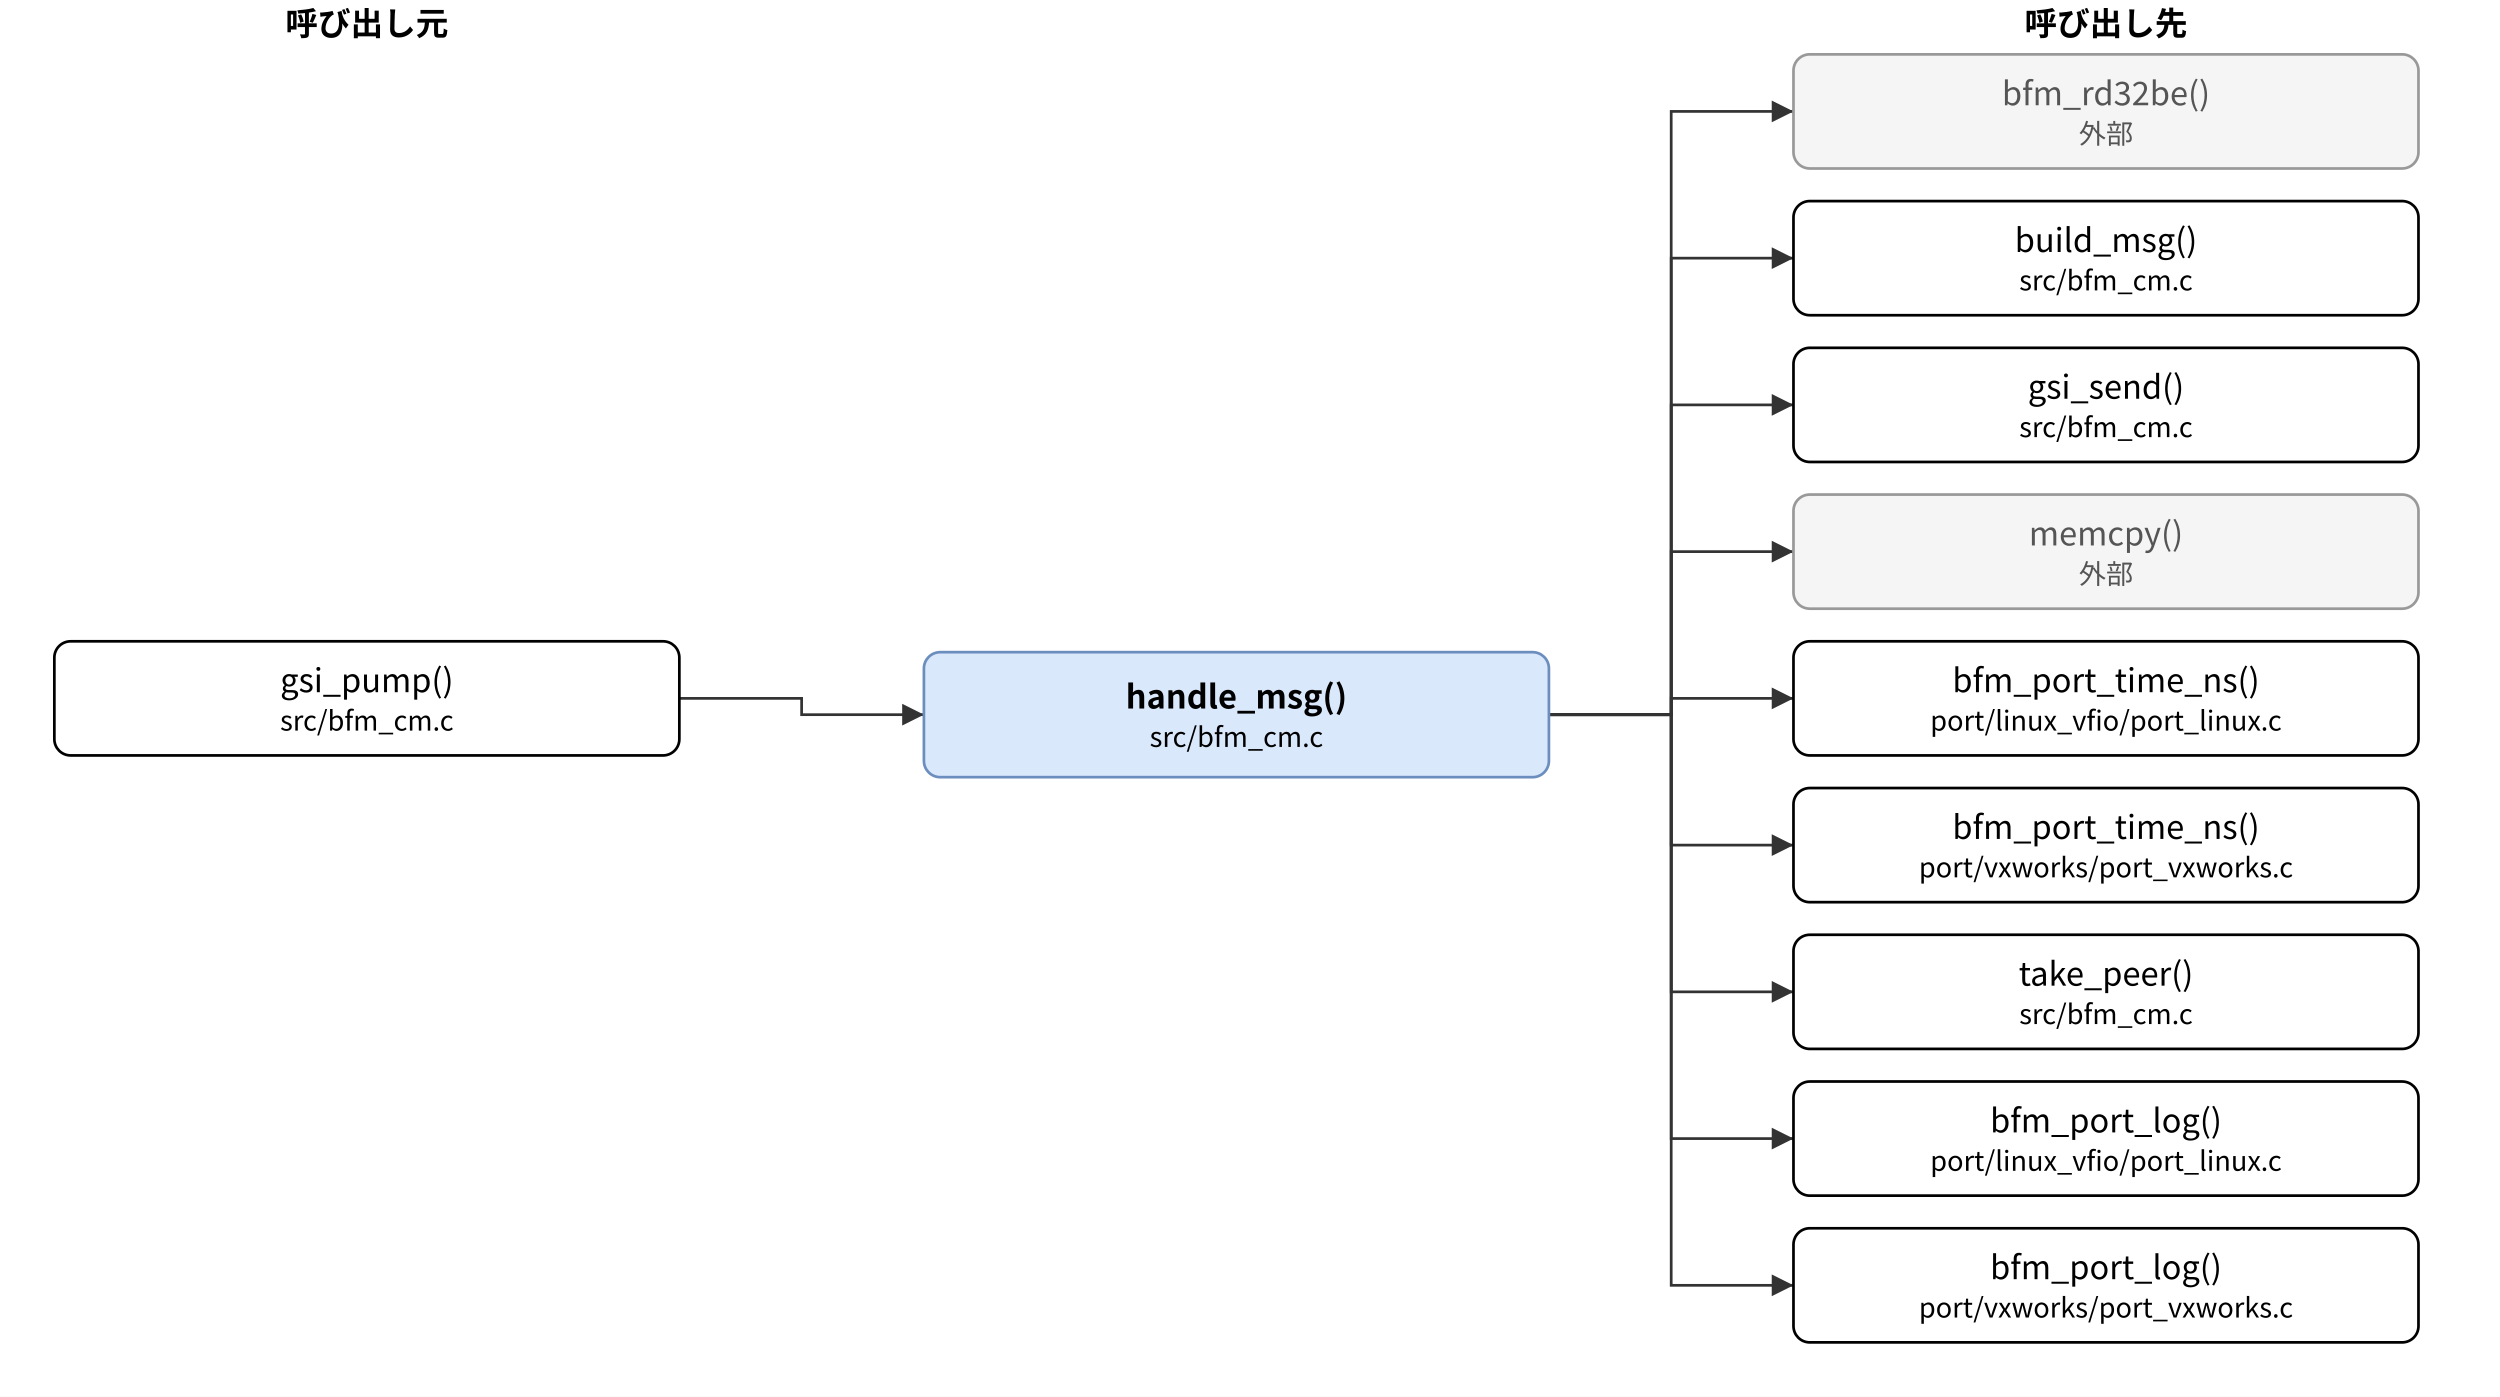
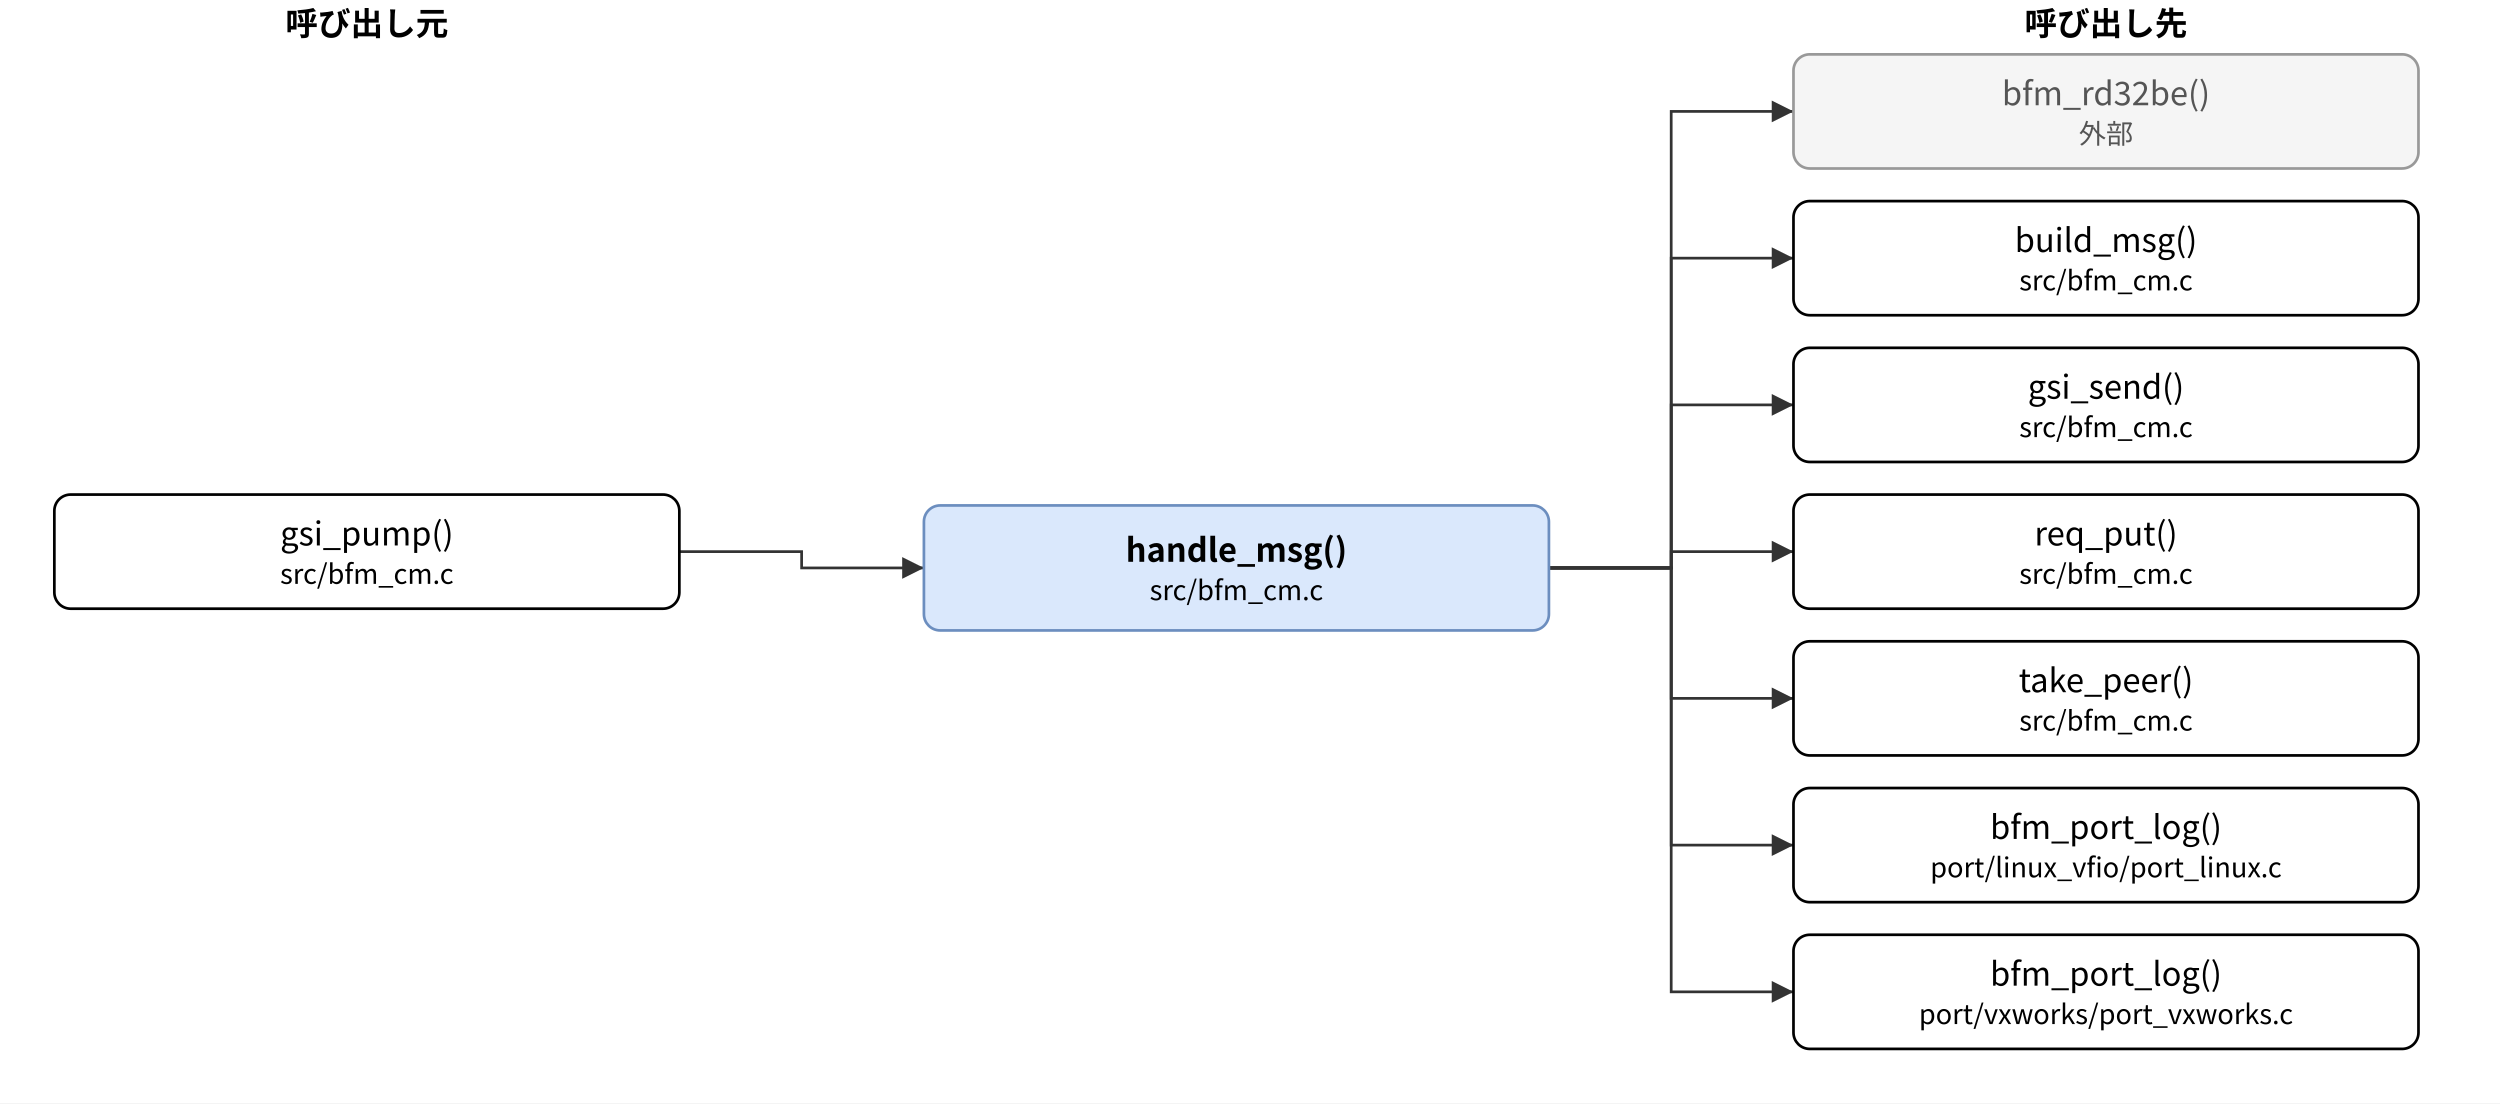
- <svg xmlns="http://www.w3.org/2000/svg" version="1.1" width="920" height="514" viewBox="0 0 920 514" font-family="Noto Sans CJK JP, Meiryo, sans-serif" content="&lt;mxfile host=&quot;bfmem-gen&quot; type=&quot;device&quot;&gt;&lt;diagram id=&quot;bd450374949755d7a2e6&quot; name=&quot;handle_msg 関係&quot;&gt;&lt;mxGraphModel dx=&quot;800&quot; dy=&quot;600&quot; grid=&quot;0&quot; gridSize=&quot;10&quot; guides=&quot;1&quot; tooltips=&quot;1&quot; connect=&quot;1&quot; arrows=&quot;1&quot; fold=&quot;1&quot; page=&quot;0&quot; pageScale=&quot;1&quot; math=&quot;0&quot; shadow=&quot;0&quot;&gt;&lt;root&gt;&lt;mxCell id=&quot;0&quot;/&gt;&lt;mxCell id=&quot;1&quot; parent=&quot;0&quot;/&gt;&lt;mxCell id=&quot;c&quot; value=&quot;handle_msg()&amp;lt;br&amp;gt;&amp;lt;font style=&amp;quot;font-size:10px&amp;quot;&amp;gt;src/bfm_cm.c&amp;lt;/font&amp;gt;&quot; style=&quot;rounded=1;whiteSpace=wrap;html=1;fillColor=#dae8fc;strokeColor=#6c8ebf;fontStyle=1;&quot; vertex=&quot;1&quot; parent=&quot;1&quot;&gt;&lt;mxGeometry x=&quot;340.0&quot; y=&quot;240.0&quot; width=&quot;230.0&quot; height=&quot;46.0&quot; as=&quot;geometry&quot;/&gt;&lt;/mxCell&gt;&lt;mxCell id=&quot;l0&quot; value=&quot;gsi_pump()&amp;lt;br&amp;gt;&amp;lt;font style=&amp;quot;font-size:10px&amp;quot;&amp;gt;src/bfm_cm.c&amp;lt;/font&amp;gt;&quot; style=&quot;rounded=1;whiteSpace=wrap;html=1;&quot; vertex=&quot;1&quot; parent=&quot;1&quot;&gt;&lt;mxGeometry x=&quot;20.0&quot; y=&quot;236.0&quot; width=&quot;230.0&quot; height=&quot;42.0&quot; as=&quot;geometry&quot;/&gt;&lt;/mxCell&gt;&lt;mxCell id=&quot;r0&quot; value=&quot;bfm_rd32be()&amp;lt;br&amp;gt;&amp;lt;font style=&amp;quot;font-size:10px&amp;quot;&amp;gt;外部&amp;lt;/font&amp;gt;&quot; style=&quot;rounded=1;whiteSpace=wrap;html=1;fillColor=#f5f5f5;strokeColor=#999999;fontColor=#555555;&quot; vertex=&quot;1&quot; parent=&quot;1&quot;&gt;&lt;mxGeometry x=&quot;660.0&quot; y=&quot;20.0&quot; width=&quot;230.0&quot; height=&quot;42.0&quot; as=&quot;geometry&quot;/&gt;&lt;/mxCell&gt;&lt;mxCell id=&quot;r1&quot; value=&quot;build_msg()&amp;lt;br&amp;gt;&amp;lt;font style=&amp;quot;font-size:10px&amp;quot;&amp;gt;src/bfm_cm.c&amp;lt;/font&amp;gt;&quot; style=&quot;rounded=1;whiteSpace=wrap;html=1;&quot; vertex=&quot;1&quot; parent=&quot;1&quot;&gt;&lt;mxGeometry x=&quot;660.0&quot; y=&quot;74.0&quot; width=&quot;230.0&quot; height=&quot;42.0&quot; as=&quot;geometry&quot;/&gt;&lt;/mxCell&gt;&lt;mxCell id=&quot;r2&quot; value=&quot;gsi_send()&amp;lt;br&amp;gt;&amp;lt;font style=&amp;quot;font-size:10px&amp;quot;&amp;gt;src/bfm_cm.c&amp;lt;/font&amp;gt;&quot; style=&quot;rounded=1;whiteSpace=wrap;html=1;&quot; vertex=&quot;1&quot; parent=&quot;1&quot;&gt;&lt;mxGeometry x=&quot;660.0&quot; y=&quot;128.0&quot; width=&quot;230.0&quot; height=&quot;42.0&quot; as=&quot;geometry&quot;/&gt;&lt;/mxCell&gt;&lt;mxCell id=&quot;r3&quot; value=&quot;memcpy()&amp;lt;br&amp;gt;&amp;lt;font style=&amp;quot;font-size:10px&amp;quot;&amp;gt;外部&amp;lt;/font&amp;gt;&quot; style=&quot;rounded=1;whiteSpace=wrap;html=1;fillColor=#f5f5f5;strokeColor=#999999;fontColor=#555555;&quot; vertex=&quot;1&quot; parent=&quot;1&quot;&gt;&lt;mxGeometry x=&quot;660.0&quot; y=&quot;182.0&quot; width=&quot;230.0&quot; height=&quot;42.0&quot; as=&quot;geometry&quot;/&gt;&lt;/mxCell&gt;&lt;mxCell id=&quot;r4&quot; value=&quot;bfm_port_time_ns()&amp;lt;br&amp;gt;&amp;lt;font style=&amp;quot;font-size:10px&amp;quot;&amp;gt;port/linux_vfio/port_linux.c&amp;lt;/font&amp;gt;&quot; style=&quot;rounded=1;whiteSpace=wrap;html=1;&quot; vertex=&quot;1&quot; parent=&quot;1&quot;&gt;&lt;mxGeometry x=&quot;660.0&quot; y=&quot;236.0&quot; width=&quot;230.0&quot; height=&quot;42.0&quot; as=&quot;geometry&quot;/&gt;&lt;/mxCell&gt;&lt;mxCell id=&quot;r5&quot; value=&quot;bfm_port_time_ns()&amp;lt;br&amp;gt;&amp;lt;font style=&amp;quot;font-size:10px&amp;quot;&amp;gt;port/vxworks/port_vxworks.c&amp;lt;/font&amp;gt;&quot; style=&quot;rounded=1;whiteSpace=wrap;html=1;&quot; vertex=&quot;1&quot; parent=&quot;1&quot;&gt;&lt;mxGeometry x=&quot;660.0&quot; y=&quot;290.0&quot; width=&quot;230.0&quot; height=&quot;42.0&quot; as=&quot;geometry&quot;/&gt;&lt;/mxCell&gt;&lt;mxCell id=&quot;r6&quot; value=&quot;take_peer()&amp;lt;br&amp;gt;&amp;lt;font style=&amp;quot;font-size:10px&amp;quot;&amp;gt;src/bfm_cm.c&amp;lt;/font&amp;gt;&quot; style=&quot;rounded=1;whiteSpace=wrap;html=1;&quot; vertex=&quot;1&quot; parent=&quot;1&quot;&gt;&lt;mxGeometry x=&quot;660.0&quot; y=&quot;344.0&quot; width=&quot;230.0&quot; height=&quot;42.0&quot; as=&quot;geometry&quot;/&gt;&lt;/mxCell&gt;&lt;mxCell id=&quot;r7&quot; value=&quot;bfm_port_log()&amp;lt;br&amp;gt;&amp;lt;font style=&amp;quot;font-size:10px&amp;quot;&amp;gt;port/linux_vfio/port_linux.c&amp;lt;/font&amp;gt;&quot; style=&quot;rounded=1;whiteSpace=wrap;html=1;&quot; vertex=&quot;1&quot; parent=&quot;1&quot;&gt;&lt;mxGeometry x=&quot;660.0&quot; y=&quot;398.0&quot; width=&quot;230.0&quot; height=&quot;42.0&quot; as=&quot;geometry&quot;/&gt;&lt;/mxCell&gt;&lt;mxCell id=&quot;r8&quot; value=&quot;bfm_port_log()&amp;lt;br&amp;gt;&amp;lt;font style=&amp;quot;font-size:10px&amp;quot;&amp;gt;port/vxworks/port_vxworks.c&amp;lt;/font&amp;gt;&quot; style=&quot;rounded=1;whiteSpace=wrap;html=1;&quot; vertex=&quot;1&quot; parent=&quot;1&quot;&gt;&lt;mxGeometry x=&quot;660.0&quot; y=&quot;452.0&quot; width=&quot;230.0&quot; height=&quot;42.0&quot; as=&quot;geometry&quot;/&gt;&lt;/mxCell&gt;&lt;mxCell id=&quot;e0&quot; value=&quot;&quot; style=&quot;edgeStyle=none;html=1;rounded=0;endArrow=block;endFill=1;exitX=1;exitY=0.5;exitDx=0;exitDy=0;exitPerimeter=0;entryX=0;entryY=0.5;entryDx=0;entryDy=0;entryPerimeter=0;&quot; edge=&quot;1&quot; parent=&quot;1&quot; source=&quot;l0&quot; target=&quot;c&quot;&gt;&lt;mxGeometry relative=&quot;1&quot; as=&quot;geometry&quot;&gt;&lt;Array as=&quot;points&quot;&gt;&lt;mxPoint x=&quot;295.0&quot; y=&quot;257.0&quot;/&gt;&lt;mxPoint x=&quot;295.0&quot; y=&quot;263.0&quot;/&gt;&lt;/Array&gt;&lt;/mxGeometry&gt;&lt;/mxCell&gt;&lt;mxCell id=&quot;e1&quot; value=&quot;&quot; style=&quot;edgeStyle=none;html=1;rounded=0;endArrow=block;endFill=1;exitX=1;exitY=0.5;exitDx=0;exitDy=0;exitPerimeter=0;entryX=0;entryY=0.5;entryDx=0;entryDy=0;entryPerimeter=0;&quot; edge=&quot;1&quot; parent=&quot;1&quot; source=&quot;c&quot; target=&quot;r0&quot;&gt;&lt;mxGeometry relative=&quot;1&quot; as=&quot;geometry&quot;&gt;&lt;Array as=&quot;points&quot;&gt;&lt;mxPoint x=&quot;615.0&quot; y=&quot;263.0&quot;/&gt;&lt;mxPoint x=&quot;615.0&quot; y=&quot;41.0&quot;/&gt;&lt;/Array&gt;&lt;/mxGeometry&gt;&lt;/mxCell&gt;&lt;mxCell id=&quot;e2&quot; value=&quot;&quot; style=&quot;edgeStyle=none;html=1;rounded=0;endArrow=block;endFill=1;exitX=1;exitY=0.5;exitDx=0;exitDy=0;exitPerimeter=0;entryX=0;entryY=0.5;entryDx=0;entryDy=0;entryPerimeter=0;&quot; edge=&quot;1&quot; parent=&quot;1&quot; source=&quot;c&quot; target=&quot;r1&quot;&gt;&lt;mxGeometry relative=&quot;1&quot; as=&quot;geometry&quot;&gt;&lt;Array as=&quot;points&quot;&gt;&lt;mxPoint x=&quot;615.0&quot; y=&quot;263.0&quot;/&gt;&lt;mxPoint x=&quot;615.0&quot; y=&quot;95.0&quot;/&gt;&lt;/Array&gt;&lt;/mxGeometry&gt;&lt;/mxCell&gt;&lt;mxCell id=&quot;e3&quot; value=&quot;&quot; style=&quot;edgeStyle=none;html=1;rounded=0;endArrow=block;endFill=1;exitX=1;exitY=0.5;exitDx=0;exitDy=0;exitPerimeter=0;entryX=0;entryY=0.5;entryDx=0;entryDy=0;entryPerimeter=0;&quot; edge=&quot;1&quot; parent=&quot;1&quot; source=&quot;c&quot; target=&quot;r2&quot;&gt;&lt;mxGeometry relative=&quot;1&quot; as=&quot;geometry&quot;&gt;&lt;Array as=&quot;points&quot;&gt;&lt;mxPoint x=&quot;615.0&quot; y=&quot;263.0&quot;/&gt;&lt;mxPoint x=&quot;615.0&quot; y=&quot;149.0&quot;/&gt;&lt;/Array&gt;&lt;/mxGeometry&gt;&lt;/mxCell&gt;&lt;mxCell id=&quot;e4&quot; value=&quot;&quot; style=&quot;edgeStyle=none;html=1;rounded=0;endArrow=block;endFill=1;exitX=1;exitY=0.5;exitDx=0;exitDy=0;exitPerimeter=0;entryX=0;entryY=0.5;entryDx=0;entryDy=0;entryPerimeter=0;&quot; edge=&quot;1&quot; parent=&quot;1&quot; source=&quot;c&quot; target=&quot;r3&quot;&gt;&lt;mxGeometry relative=&quot;1&quot; as=&quot;geometry&quot;&gt;&lt;Array as=&quot;points&quot;&gt;&lt;mxPoint x=&quot;615.0&quot; y=&quot;263.0&quot;/&gt;&lt;mxPoint x=&quot;615.0&quot; y=&quot;203.0&quot;/&gt;&lt;/Array&gt;&lt;/mxGeometry&gt;&lt;/mxCell&gt;&lt;mxCell id=&quot;e5&quot; value=&quot;&quot; style=&quot;edgeStyle=none;html=1;rounded=0;endArrow=block;endFill=1;exitX=1;exitY=0.5;exitDx=0;exitDy=0;exitPerimeter=0;entryX=0;entryY=0.5;entryDx=0;entryDy=0;entryPerimeter=0;&quot; edge=&quot;1&quot; parent=&quot;1&quot; source=&quot;c&quot; target=&quot;r4&quot;&gt;&lt;mxGeometry relative=&quot;1&quot; as=&quot;geometry&quot;&gt;&lt;Array as=&quot;points&quot;&gt;&lt;mxPoint x=&quot;615.0&quot; y=&quot;263.0&quot;/&gt;&lt;mxPoint x=&quot;615.0&quot; y=&quot;257.0&quot;/&gt;&lt;/Array&gt;&lt;/mxGeometry&gt;&lt;/mxCell&gt;&lt;mxCell id=&quot;e6&quot; value=&quot;&quot; style=&quot;edgeStyle=none;html=1;rounded=0;endArrow=block;endFill=1;exitX=1;exitY=0.5;exitDx=0;exitDy=0;exitPerimeter=0;entryX=0;entryY=0.5;entryDx=0;entryDy=0;entryPerimeter=0;&quot; edge=&quot;1&quot; parent=&quot;1&quot; source=&quot;c&quot; target=&quot;r5&quot;&gt;&lt;mxGeometry relative=&quot;1&quot; as=&quot;geometry&quot;&gt;&lt;Array as=&quot;points&quot;&gt;&lt;mxPoint x=&quot;615.0&quot; y=&quot;263.0&quot;/&gt;&lt;mxPoint x=&quot;615.0&quot; y=&quot;311.0&quot;/&gt;&lt;/Array&gt;&lt;/mxGeometry&gt;&lt;/mxCell&gt;&lt;mxCell id=&quot;e7&quot; value=&quot;&quot; style=&quot;edgeStyle=none;html=1;rounded=0;endArrow=block;endFill=1;exitX=1;exitY=0.5;exitDx=0;exitDy=0;exitPerimeter=0;entryX=0;entryY=0.5;entryDx=0;entryDy=0;entryPerimeter=0;&quot; edge=&quot;1&quot; parent=&quot;1&quot; source=&quot;c&quot; target=&quot;r6&quot;&gt;&lt;mxGeometry relative=&quot;1&quot; as=&quot;geometry&quot;&gt;&lt;Array as=&quot;points&quot;&gt;&lt;mxPoint x=&quot;615.0&quot; y=&quot;263.0&quot;/&gt;&lt;mxPoint x=&quot;615.0&quot; y=&quot;365.0&quot;/&gt;&lt;/Array&gt;&lt;/mxGeometry&gt;&lt;/mxCell&gt;&lt;mxCell id=&quot;e8&quot; value=&quot;&quot; style=&quot;edgeStyle=none;html=1;rounded=0;endArrow=block;endFill=1;exitX=1;exitY=0.5;exitDx=0;exitDy=0;exitPerimeter=0;entryX=0;entryY=0.5;entryDx=0;entryDy=0;entryPerimeter=0;&quot; edge=&quot;1&quot; parent=&quot;1&quot; source=&quot;c&quot; target=&quot;r7&quot;&gt;&lt;mxGeometry relative=&quot;1&quot; as=&quot;geometry&quot;&gt;&lt;Array as=&quot;points&quot;&gt;&lt;mxPoint x=&quot;615.0&quot; y=&quot;263.0&quot;/&gt;&lt;mxPoint x=&quot;615.0&quot; y=&quot;419.0&quot;/&gt;&lt;/Array&gt;&lt;/mxGeometry&gt;&lt;/mxCell&gt;&lt;mxCell id=&quot;e9&quot; value=&quot;&quot; style=&quot;edgeStyle=none;html=1;rounded=0;endArrow=block;endFill=1;exitX=1;exitY=0.5;exitDx=0;exitDy=0;exitPerimeter=0;entryX=0;entryY=0.5;entryDx=0;entryDy=0;entryPerimeter=0;&quot; edge=&quot;1&quot; parent=&quot;1&quot; source=&quot;c&quot; target=&quot;r8&quot;&gt;&lt;mxGeometry relative=&quot;1&quot; as=&quot;geometry&quot;&gt;&lt;Array as=&quot;points&quot;&gt;&lt;mxPoint x=&quot;615.0&quot; y=&quot;263.0&quot;/&gt;&lt;mxPoint x=&quot;615.0&quot; y=&quot;473.0&quot;/&gt;&lt;/Array&gt;&lt;/mxGeometry&gt;&lt;/mxCell&gt;&lt;mxCell id=&quot;h0&quot; value=&quot;呼び出し元&quot; style=&quot;text;html=1;align=center;fontStyle=1;&quot; vertex=&quot;1&quot; parent=&quot;1&quot;&gt;&lt;mxGeometry x=&quot;55.0&quot; y=&quot;0&quot; width=&quot;160&quot; height=&quot;18&quot; as=&quot;geometry&quot;/&gt;&lt;/mxCell&gt;&lt;mxCell id=&quot;h1&quot; value=&quot;呼び出し先&quot; style=&quot;text;html=1;align=center;fontStyle=1;&quot; vertex=&quot;1&quot; parent=&quot;1&quot;&gt;&lt;mxGeometry x=&quot;695.0&quot; y=&quot;0&quot; width=&quot;160&quot; height=&quot;18&quot; as=&quot;geometry&quot;/&gt;&lt;/mxCell&gt;&lt;/root&gt;&lt;/mxGraphModel&gt;&lt;/diagram&gt;&lt;/mxfile&gt;">
+ <svg xmlns="http://www.w3.org/2000/svg" version="1.1" width="920" height="406" viewBox="0 0 920 406" font-family="Noto Sans CJK JP, Meiryo, sans-serif" content="&lt;mxfile host=&quot;bfmem-gen&quot; type=&quot;device&quot;&gt;&lt;diagram id=&quot;bd450374949755d7a2e6&quot; name=&quot;handle_msg 関係&quot;&gt;&lt;mxGraphModel dx=&quot;800&quot; dy=&quot;600&quot; grid=&quot;0&quot; gridSize=&quot;10&quot; guides=&quot;1&quot; tooltips=&quot;1&quot; connect=&quot;1&quot; arrows=&quot;1&quot; fold=&quot;1&quot; page=&quot;0&quot; pageScale=&quot;1&quot; math=&quot;0&quot; shadow=&quot;0&quot;&gt;&lt;root&gt;&lt;mxCell id=&quot;0&quot;/&gt;&lt;mxCell id=&quot;1&quot; parent=&quot;0&quot;/&gt;&lt;mxCell id=&quot;c&quot; value=&quot;handle_msg()&amp;lt;br&amp;gt;&amp;lt;font style=&amp;quot;font-size:10px&amp;quot;&amp;gt;src/bfm_cm.c&amp;lt;/font&amp;gt;&quot; style=&quot;rounded=1;whiteSpace=wrap;html=1;fillColor=#dae8fc;strokeColor=#6c8ebf;fontStyle=1;&quot; vertex=&quot;1&quot; parent=&quot;1&quot;&gt;&lt;mxGeometry x=&quot;340.0&quot; y=&quot;186.0&quot; width=&quot;230.0&quot; height=&quot;46.0&quot; as=&quot;geometry&quot;/&gt;&lt;/mxCell&gt;&lt;mxCell id=&quot;l0&quot; value=&quot;gsi_pump()&amp;lt;br&amp;gt;&amp;lt;font style=&amp;quot;font-size:10px&amp;quot;&amp;gt;src/bfm_cm.c&amp;lt;/font&amp;gt;&quot; style=&quot;rounded=1;whiteSpace=wrap;html=1;&quot; vertex=&quot;1&quot; parent=&quot;1&quot;&gt;&lt;mxGeometry x=&quot;20.0&quot; y=&quot;182.0&quot; width=&quot;230.0&quot; height=&quot;42.0&quot; as=&quot;geometry&quot;/&gt;&lt;/mxCell&gt;&lt;mxCell id=&quot;r0&quot; value=&quot;bfm_rd32be()&amp;lt;br&amp;gt;&amp;lt;font style=&amp;quot;font-size:10px&amp;quot;&amp;gt;外部&amp;lt;/font&amp;gt;&quot; style=&quot;rounded=1;whiteSpace=wrap;html=1;fillColor=#f5f5f5;strokeColor=#999999;fontColor=#555555;&quot; vertex=&quot;1&quot; parent=&quot;1&quot;&gt;&lt;mxGeometry x=&quot;660.0&quot; y=&quot;20.0&quot; width=&quot;230.0&quot; height=&quot;42.0&quot; as=&quot;geometry&quot;/&gt;&lt;/mxCell&gt;&lt;mxCell id=&quot;r1&quot; value=&quot;build_msg()&amp;lt;br&amp;gt;&amp;lt;font style=&amp;quot;font-size:10px&amp;quot;&amp;gt;src/bfm_cm.c&amp;lt;/font&amp;gt;&quot; style=&quot;rounded=1;whiteSpace=wrap;html=1;&quot; vertex=&quot;1&quot; parent=&quot;1&quot;&gt;&lt;mxGeometry x=&quot;660.0&quot; y=&quot;74.0&quot; width=&quot;230.0&quot; height=&quot;42.0&quot; as=&quot;geometry&quot;/&gt;&lt;/mxCell&gt;&lt;mxCell id=&quot;r2&quot; value=&quot;gsi_send()&amp;lt;br&amp;gt;&amp;lt;font style=&amp;quot;font-size:10px&amp;quot;&amp;gt;src/bfm_cm.c&amp;lt;/font&amp;gt;&quot; style=&quot;rounded=1;whiteSpace=wrap;html=1;&quot; vertex=&quot;1&quot; parent=&quot;1&quot;&gt;&lt;mxGeometry x=&quot;660.0&quot; y=&quot;128.0&quot; width=&quot;230.0&quot; height=&quot;42.0&quot; as=&quot;geometry&quot;/&gt;&lt;/mxCell&gt;&lt;mxCell id=&quot;r3&quot; value=&quot;req_put()&amp;lt;br&amp;gt;&amp;lt;font style=&amp;quot;font-size:10px&amp;quot;&amp;gt;src/bfm_cm.c&amp;lt;/font&amp;gt;&quot; style=&quot;rounded=1;whiteSpace=wrap;html=1;&quot; vertex=&quot;1&quot; parent=&quot;1&quot;&gt;&lt;mxGeometry x=&quot;660.0&quot; y=&quot;182.0&quot; width=&quot;230.0&quot; height=&quot;42.0&quot; as=&quot;geometry&quot;/&gt;&lt;/mxCell&gt;&lt;mxCell id=&quot;r4&quot; value=&quot;take_peer()&amp;lt;br&amp;gt;&amp;lt;font style=&amp;quot;font-size:10px&amp;quot;&amp;gt;src/bfm_cm.c&amp;lt;/font&amp;gt;&quot; style=&quot;rounded=1;whiteSpace=wrap;html=1;&quot; vertex=&quot;1&quot; parent=&quot;1&quot;&gt;&lt;mxGeometry x=&quot;660.0&quot; y=&quot;236.0&quot; width=&quot;230.0&quot; height=&quot;42.0&quot; as=&quot;geometry&quot;/&gt;&lt;/mxCell&gt;&lt;mxCell id=&quot;r5&quot; value=&quot;bfm_port_log()&amp;lt;br&amp;gt;&amp;lt;font style=&amp;quot;font-size:10px&amp;quot;&amp;gt;port/linux_vfio/port_linux.c&amp;lt;/font&amp;gt;&quot; style=&quot;rounded=1;whiteSpace=wrap;html=1;&quot; vertex=&quot;1&quot; parent=&quot;1&quot;&gt;&lt;mxGeometry x=&quot;660.0&quot; y=&quot;290.0&quot; width=&quot;230.0&quot; height=&quot;42.0&quot; as=&quot;geometry&quot;/&gt;&lt;/mxCell&gt;&lt;mxCell id=&quot;r6&quot; value=&quot;bfm_port_log()&amp;lt;br&amp;gt;&amp;lt;font style=&amp;quot;font-size:10px&amp;quot;&amp;gt;port/vxworks/port_vxworks.c&amp;lt;/font&amp;gt;&quot; style=&quot;rounded=1;whiteSpace=wrap;html=1;&quot; vertex=&quot;1&quot; parent=&quot;1&quot;&gt;&lt;mxGeometry x=&quot;660.0&quot; y=&quot;344.0&quot; width=&quot;230.0&quot; height=&quot;42.0&quot; as=&quot;geometry&quot;/&gt;&lt;/mxCell&gt;&lt;mxCell id=&quot;e0&quot; value=&quot;&quot; style=&quot;edgeStyle=none;html=1;rounded=0;endArrow=block;endFill=1;exitX=1;exitY=0.5;exitDx=0;exitDy=0;exitPerimeter=0;entryX=0;entryY=0.5;entryDx=0;entryDy=0;entryPerimeter=0;&quot; edge=&quot;1&quot; parent=&quot;1&quot; source=&quot;l0&quot; target=&quot;c&quot;&gt;&lt;mxGeometry relative=&quot;1&quot; as=&quot;geometry&quot;&gt;&lt;Array as=&quot;points&quot;&gt;&lt;mxPoint x=&quot;295.0&quot; y=&quot;203.0&quot;/&gt;&lt;mxPoint x=&quot;295.0&quot; y=&quot;209.0&quot;/&gt;&lt;/Array&gt;&lt;/mxGeometry&gt;&lt;/mxCell&gt;&lt;mxCell id=&quot;e1&quot; value=&quot;&quot; style=&quot;edgeStyle=none;html=1;rounded=0;endArrow=block;endFill=1;exitX=1;exitY=0.5;exitDx=0;exitDy=0;exitPerimeter=0;entryX=0;entryY=0.5;entryDx=0;entryDy=0;entryPerimeter=0;&quot; edge=&quot;1&quot; parent=&quot;1&quot; source=&quot;c&quot; target=&quot;r0&quot;&gt;&lt;mxGeometry relative=&quot;1&quot; as=&quot;geometry&quot;&gt;&lt;Array as=&quot;points&quot;&gt;&lt;mxPoint x=&quot;615.0&quot; y=&quot;209.0&quot;/&gt;&lt;mxPoint x=&quot;615.0&quot; y=&quot;41.0&quot;/&gt;&lt;/Array&gt;&lt;/mxGeometry&gt;&lt;/mxCell&gt;&lt;mxCell id=&quot;e2&quot; value=&quot;&quot; style=&quot;edgeStyle=none;html=1;rounded=0;endArrow=block;endFill=1;exitX=1;exitY=0.5;exitDx=0;exitDy=0;exitPerimeter=0;entryX=0;entryY=0.5;entryDx=0;entryDy=0;entryPerimeter=0;&quot; edge=&quot;1&quot; parent=&quot;1&quot; source=&quot;c&quot; target=&quot;r1&quot;&gt;&lt;mxGeometry relative=&quot;1&quot; as=&quot;geometry&quot;&gt;&lt;Array as=&quot;points&quot;&gt;&lt;mxPoint x=&quot;615.0&quot; y=&quot;209.0&quot;/&gt;&lt;mxPoint x=&quot;615.0&quot; y=&quot;95.0&quot;/&gt;&lt;/Array&gt;&lt;/mxGeometry&gt;&lt;/mxCell&gt;&lt;mxCell id=&quot;e3&quot; value=&quot;&quot; style=&quot;edgeStyle=none;html=1;rounded=0;endArrow=block;endFill=1;exitX=1;exitY=0.5;exitDx=0;exitDy=0;exitPerimeter=0;entryX=0;entryY=0.5;entryDx=0;entryDy=0;entryPerimeter=0;&quot; edge=&quot;1&quot; parent=&quot;1&quot; source=&quot;c&quot; target=&quot;r2&quot;&gt;&lt;mxGeometry relative=&quot;1&quot; as=&quot;geometry&quot;&gt;&lt;Array as=&quot;points&quot;&gt;&lt;mxPoint x=&quot;615.0&quot; y=&quot;209.0&quot;/&gt;&lt;mxPoint x=&quot;615.0&quot; y=&quot;149.0&quot;/&gt;&lt;/Array&gt;&lt;/mxGeometry&gt;&lt;/mxCell&gt;&lt;mxCell id=&quot;e4&quot; value=&quot;&quot; style=&quot;edgeStyle=none;html=1;rounded=0;endArrow=block;endFill=1;exitX=1;exitY=0.5;exitDx=0;exitDy=0;exitPerimeter=0;entryX=0;entryY=0.5;entryDx=0;entryDy=0;entryPerimeter=0;&quot; edge=&quot;1&quot; parent=&quot;1&quot; source=&quot;c&quot; target=&quot;r3&quot;&gt;&lt;mxGeometry relative=&quot;1&quot; as=&quot;geometry&quot;&gt;&lt;Array as=&quot;points&quot;&gt;&lt;mxPoint x=&quot;615.0&quot; y=&quot;209.0&quot;/&gt;&lt;mxPoint x=&quot;615.0&quot; y=&quot;203.0&quot;/&gt;&lt;/Array&gt;&lt;/mxGeometry&gt;&lt;/mxCell&gt;&lt;mxCell id=&quot;e5&quot; value=&quot;&quot; style=&quot;edgeStyle=none;html=1;rounded=0;endArrow=block;endFill=1;exitX=1;exitY=0.5;exitDx=0;exitDy=0;exitPerimeter=0;entryX=0;entryY=0.5;entryDx=0;entryDy=0;entryPerimeter=0;&quot; edge=&quot;1&quot; parent=&quot;1&quot; source=&quot;c&quot; target=&quot;r4&quot;&gt;&lt;mxGeometry relative=&quot;1&quot; as=&quot;geometry&quot;&gt;&lt;Array as=&quot;points&quot;&gt;&lt;mxPoint x=&quot;615.0&quot; y=&quot;209.0&quot;/&gt;&lt;mxPoint x=&quot;615.0&quot; y=&quot;257.0&quot;/&gt;&lt;/Array&gt;&lt;/mxGeometry&gt;&lt;/mxCell&gt;&lt;mxCell id=&quot;e6&quot; value=&quot;&quot; style=&quot;edgeStyle=none;html=1;rounded=0;endArrow=block;endFill=1;exitX=1;exitY=0.5;exitDx=0;exitDy=0;exitPerimeter=0;entryX=0;entryY=0.5;entryDx=0;entryDy=0;entryPerimeter=0;&quot; edge=&quot;1&quot; parent=&quot;1&quot; source=&quot;c&quot; target=&quot;r5&quot;&gt;&lt;mxGeometry relative=&quot;1&quot; as=&quot;geometry&quot;&gt;&lt;Array as=&quot;points&quot;&gt;&lt;mxPoint x=&quot;615.0&quot; y=&quot;209.0&quot;/&gt;&lt;mxPoint x=&quot;615.0&quot; y=&quot;311.0&quot;/&gt;&lt;/Array&gt;&lt;/mxGeometry&gt;&lt;/mxCell&gt;&lt;mxCell id=&quot;e7&quot; value=&quot;&quot; style=&quot;edgeStyle=none;html=1;rounded=0;endArrow=block;endFill=1;exitX=1;exitY=0.5;exitDx=0;exitDy=0;exitPerimeter=0;entryX=0;entryY=0.5;entryDx=0;entryDy=0;entryPerimeter=0;&quot; edge=&quot;1&quot; parent=&quot;1&quot; source=&quot;c&quot; target=&quot;r6&quot;&gt;&lt;mxGeometry relative=&quot;1&quot; as=&quot;geometry&quot;&gt;&lt;Array as=&quot;points&quot;&gt;&lt;mxPoint x=&quot;615.0&quot; y=&quot;209.0&quot;/&gt;&lt;mxPoint x=&quot;615.0&quot; y=&quot;365.0&quot;/&gt;&lt;/Array&gt;&lt;/mxGeometry&gt;&lt;/mxCell&gt;&lt;mxCell id=&quot;h0&quot; value=&quot;呼び出し元&quot; style=&quot;text;html=1;align=center;fontStyle=1;&quot; vertex=&quot;1&quot; parent=&quot;1&quot;&gt;&lt;mxGeometry x=&quot;55.0&quot; y=&quot;0&quot; width=&quot;160&quot; height=&quot;18&quot; as=&quot;geometry&quot;/&gt;&lt;/mxCell&gt;&lt;mxCell id=&quot;h1&quot; value=&quot;呼び出し先&quot; style=&quot;text;html=1;align=center;fontStyle=1;&quot; vertex=&quot;1&quot; parent=&quot;1&quot;&gt;&lt;mxGeometry x=&quot;695.0&quot; y=&quot;0&quot; width=&quot;160&quot; height=&quot;18&quot; as=&quot;geometry&quot;/&gt;&lt;/mxCell&gt;&lt;/root&gt;&lt;/mxGraphModel&gt;&lt;/diagram&gt;&lt;/mxfile&gt;">
  <defs>
    <marker id="a" viewBox="0 0 10 10" refX="10" refY="5" markerWidth="8" markerHeight="8" orient="auto-start-reverse">
      <path d="M0,0 L10,5 L0,10 z" fill="#333333" />
    </marker>
  </defs>
-   <rect x="0" y="0" width="920" height="514" fill="#ffffff" />
+   <rect x="0" y="0" width="920" height="406" fill="#ffffff" />
  <text x="135.0" y="13" font-size="12" font-weight="bold" text-anchor="middle">呼び出し元</text>
  <text x="775.0" y="13" font-size="12" font-weight="bold" text-anchor="middle">呼び出し先</text>
-   <polyline points="250.0,257.0 295.0,257.0 295.0,263.0 340.0,263.0" fill="none" stroke="#333333" marker-end="url(#a)" />
-   <polyline points="570.0,263.0 615.0,263.0 615.0,41.0 660.0,41.0" fill="none" stroke="#333333" marker-end="url(#a)" />
-   <polyline points="570.0,263.0 615.0,263.0 615.0,95.0 660.0,95.0" fill="none" stroke="#333333" marker-end="url(#a)" />
-   <polyline points="570.0,263.0 615.0,263.0 615.0,149.0 660.0,149.0" fill="none" stroke="#333333" marker-end="url(#a)" />
-   <polyline points="570.0,263.0 615.0,263.0 615.0,203.0 660.0,203.0" fill="none" stroke="#333333" marker-end="url(#a)" />
-   <polyline points="570.0,263.0 615.0,263.0 615.0,257.0 660.0,257.0" fill="none" stroke="#333333" marker-end="url(#a)" />
-   <polyline points="570.0,263.0 615.0,263.0 615.0,311.0 660.0,311.0" fill="none" stroke="#333333" marker-end="url(#a)" />
-   <polyline points="570.0,263.0 615.0,263.0 615.0,365.0 660.0,365.0" fill="none" stroke="#333333" marker-end="url(#a)" />
-   <polyline points="570.0,263.0 615.0,263.0 615.0,419.0 660.0,419.0" fill="none" stroke="#333333" marker-end="url(#a)" />
-   <polyline points="570.0,263.0 615.0,263.0 615.0,473.0 660.0,473.0" fill="none" stroke="#333333" marker-end="url(#a)" />
-   <rect x="340.0" y="240.0" width="230.0" height="46.0" rx="6" fill="#dae8fc" stroke="#6c8ebf" />
-   <text x="455.0" y="255.5" font-size="12" text-anchor="middle" dominant-baseline="central" fill="#000000" font-weight="bold">handle_msg()</text>
-   <text x="455.0" y="270.5" font-size="10" text-anchor="middle" dominant-baseline="central" fill="#000000">src/bfm_cm.c</text>
-   <rect x="20.0" y="236.0" width="230.0" height="42.0" rx="6" fill="#ffffff" stroke="#000000" />
-   <text x="135.0" y="249.5" font-size="12" text-anchor="middle" dominant-baseline="central" fill="#000000">gsi_pump()</text>
-   <text x="135.0" y="264.5" font-size="10" text-anchor="middle" dominant-baseline="central" fill="#000000">src/bfm_cm.c</text>
+   <polyline points="250.0,203.0 295.0,203.0 295.0,209.0 340.0,209.0" fill="none" stroke="#333333" marker-end="url(#a)" />
+   <polyline points="570.0,209.0 615.0,209.0 615.0,41.0 660.0,41.0" fill="none" stroke="#333333" marker-end="url(#a)" />
+   <polyline points="570.0,209.0 615.0,209.0 615.0,95.0 660.0,95.0" fill="none" stroke="#333333" marker-end="url(#a)" />
+   <polyline points="570.0,209.0 615.0,209.0 615.0,149.0 660.0,149.0" fill="none" stroke="#333333" marker-end="url(#a)" />
+   <polyline points="570.0,209.0 615.0,209.0 615.0,203.0 660.0,203.0" fill="none" stroke="#333333" marker-end="url(#a)" />
+   <polyline points="570.0,209.0 615.0,209.0 615.0,257.0 660.0,257.0" fill="none" stroke="#333333" marker-end="url(#a)" />
+   <polyline points="570.0,209.0 615.0,209.0 615.0,311.0 660.0,311.0" fill="none" stroke="#333333" marker-end="url(#a)" />
+   <polyline points="570.0,209.0 615.0,209.0 615.0,365.0 660.0,365.0" fill="none" stroke="#333333" marker-end="url(#a)" />
+   <rect x="340.0" y="186.0" width="230.0" height="46.0" rx="6" fill="#dae8fc" stroke="#6c8ebf" />
+   <text x="455.0" y="201.5" font-size="12" text-anchor="middle" dominant-baseline="central" fill="#000000" font-weight="bold">handle_msg()</text>
+   <text x="455.0" y="216.5" font-size="10" text-anchor="middle" dominant-baseline="central" fill="#000000">src/bfm_cm.c</text>
+   <rect x="20.0" y="182.0" width="230.0" height="42.0" rx="6" fill="#ffffff" stroke="#000000" />
+   <text x="135.0" y="195.5" font-size="12" text-anchor="middle" dominant-baseline="central" fill="#000000">gsi_pump()</text>
+   <text x="135.0" y="210.5" font-size="10" text-anchor="middle" dominant-baseline="central" fill="#000000">src/bfm_cm.c</text>
  <rect x="660.0" y="20.0" width="230.0" height="42.0" rx="6" fill="#f5f5f5" stroke="#999999" />
  <text x="775.0" y="33.5" font-size="12" text-anchor="middle" dominant-baseline="central" fill="#555555">bfm_rd32be()</text>
  <text x="775.0" y="48.5" font-size="10" text-anchor="middle" dominant-baseline="central" fill="#555555">外部</text>
  <rect x="660.0" y="74.0" width="230.0" height="42.0" rx="6" fill="#ffffff" stroke="#000000" />
  <text x="775.0" y="87.5" font-size="12" text-anchor="middle" dominant-baseline="central" fill="#000000">build_msg()</text>
  <text x="775.0" y="102.5" font-size="10" text-anchor="middle" dominant-baseline="central" fill="#000000">src/bfm_cm.c</text>
  <rect x="660.0" y="128.0" width="230.0" height="42.0" rx="6" fill="#ffffff" stroke="#000000" />
  <text x="775.0" y="141.5" font-size="12" text-anchor="middle" dominant-baseline="central" fill="#000000">gsi_send()</text>
  <text x="775.0" y="156.5" font-size="10" text-anchor="middle" dominant-baseline="central" fill="#000000">src/bfm_cm.c</text>
-   <rect x="660.0" y="182.0" width="230.0" height="42.0" rx="6" fill="#f5f5f5" stroke="#999999" />
-   <text x="775.0" y="195.5" font-size="12" text-anchor="middle" dominant-baseline="central" fill="#555555">memcpy()</text>
-   <text x="775.0" y="210.5" font-size="10" text-anchor="middle" dominant-baseline="central" fill="#555555">外部</text>
+   <rect x="660.0" y="182.0" width="230.0" height="42.0" rx="6" fill="#ffffff" stroke="#000000" />
+   <text x="775.0" y="195.5" font-size="12" text-anchor="middle" dominant-baseline="central" fill="#000000">req_put()</text>
+   <text x="775.0" y="210.5" font-size="10" text-anchor="middle" dominant-baseline="central" fill="#000000">src/bfm_cm.c</text>
  <rect x="660.0" y="236.0" width="230.0" height="42.0" rx="6" fill="#ffffff" stroke="#000000" />
-   <text x="775.0" y="249.5" font-size="12" text-anchor="middle" dominant-baseline="central" fill="#000000">bfm_port_time_ns()</text>
-   <text x="775.0" y="264.5" font-size="10" text-anchor="middle" dominant-baseline="central" fill="#000000">port/linux_vfio/port_linux.c</text>
+   <text x="775.0" y="249.5" font-size="12" text-anchor="middle" dominant-baseline="central" fill="#000000">take_peer()</text>
+   <text x="775.0" y="264.5" font-size="10" text-anchor="middle" dominant-baseline="central" fill="#000000">src/bfm_cm.c</text>
  <rect x="660.0" y="290.0" width="230.0" height="42.0" rx="6" fill="#ffffff" stroke="#000000" />
-   <text x="775.0" y="303.5" font-size="12" text-anchor="middle" dominant-baseline="central" fill="#000000">bfm_port_time_ns()</text>
-   <text x="775.0" y="318.5" font-size="10" text-anchor="middle" dominant-baseline="central" fill="#000000">port/vxworks/port_vxworks.c</text>
+   <text x="775.0" y="303.5" font-size="12" text-anchor="middle" dominant-baseline="central" fill="#000000">bfm_port_log()</text>
+   <text x="775.0" y="318.5" font-size="10" text-anchor="middle" dominant-baseline="central" fill="#000000">port/linux_vfio/port_linux.c</text>
  <rect x="660.0" y="344.0" width="230.0" height="42.0" rx="6" fill="#ffffff" stroke="#000000" />
-   <text x="775.0" y="357.5" font-size="12" text-anchor="middle" dominant-baseline="central" fill="#000000">take_peer()</text>
-   <text x="775.0" y="372.5" font-size="10" text-anchor="middle" dominant-baseline="central" fill="#000000">src/bfm_cm.c</text>
-   <rect x="660.0" y="398.0" width="230.0" height="42.0" rx="6" fill="#ffffff" stroke="#000000" />
-   <text x="775.0" y="411.5" font-size="12" text-anchor="middle" dominant-baseline="central" fill="#000000">bfm_port_log()</text>
-   <text x="775.0" y="426.5" font-size="10" text-anchor="middle" dominant-baseline="central" fill="#000000">port/linux_vfio/port_linux.c</text>
-   <rect x="660.0" y="452.0" width="230.0" height="42.0" rx="6" fill="#ffffff" stroke="#000000" />
-   <text x="775.0" y="465.5" font-size="12" text-anchor="middle" dominant-baseline="central" fill="#000000">bfm_port_log()</text>
-   <text x="775.0" y="480.5" font-size="10" text-anchor="middle" dominant-baseline="central" fill="#000000">port/vxworks/port_vxworks.c</text>
+   <text x="775.0" y="357.5" font-size="12" text-anchor="middle" dominant-baseline="central" fill="#000000">bfm_port_log()</text>
+   <text x="775.0" y="372.5" font-size="10" text-anchor="middle" dominant-baseline="central" fill="#000000">port/vxworks/port_vxworks.c</text>
</svg>
